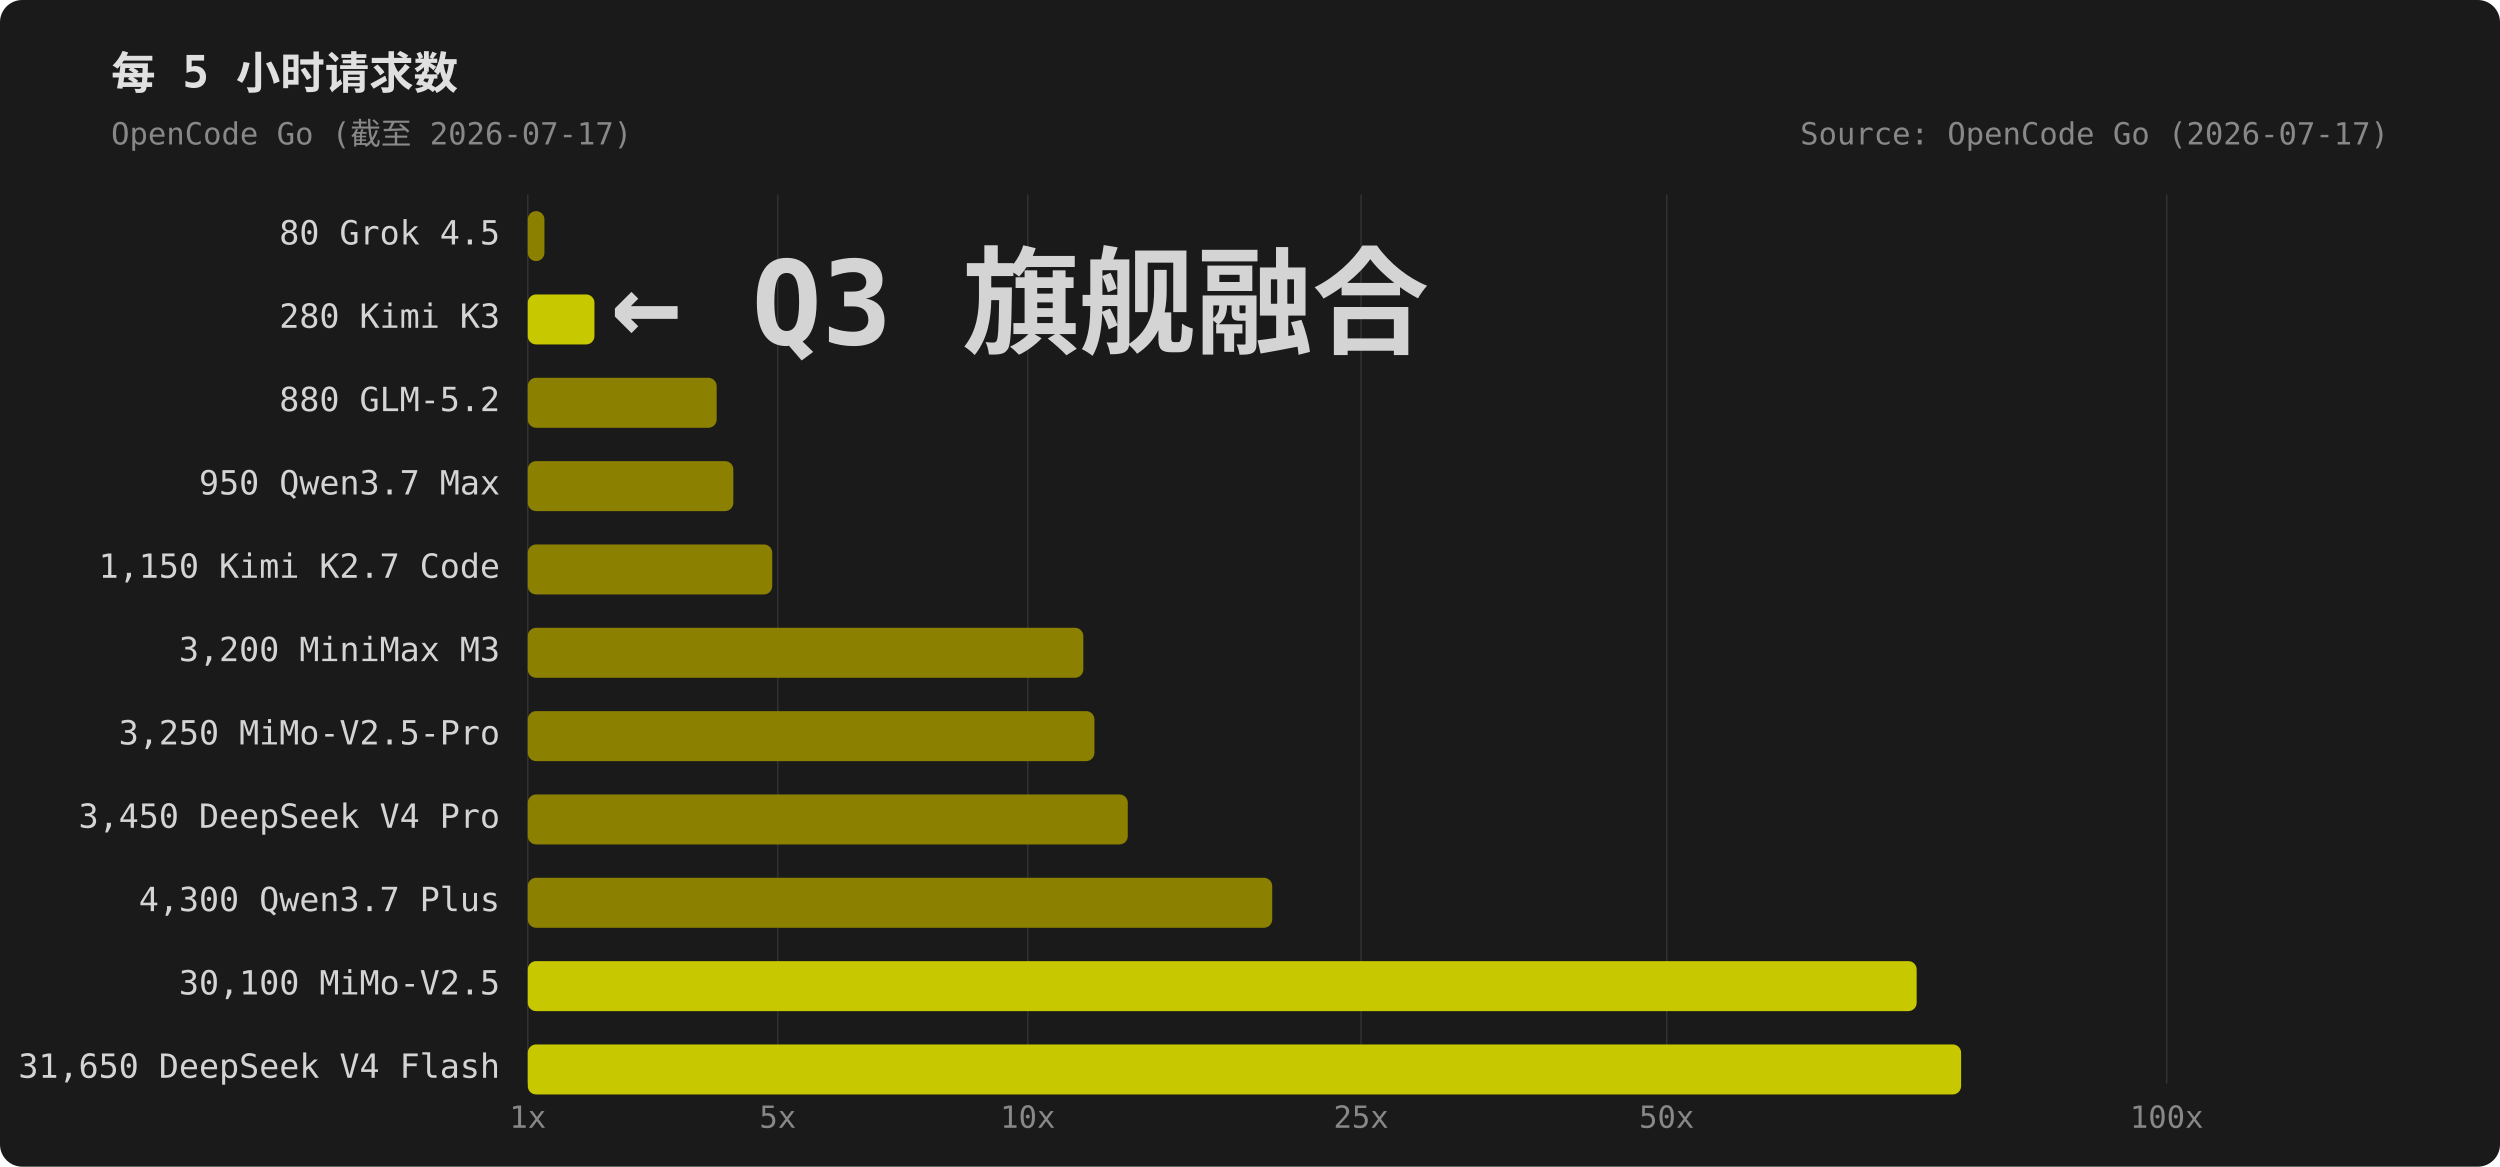
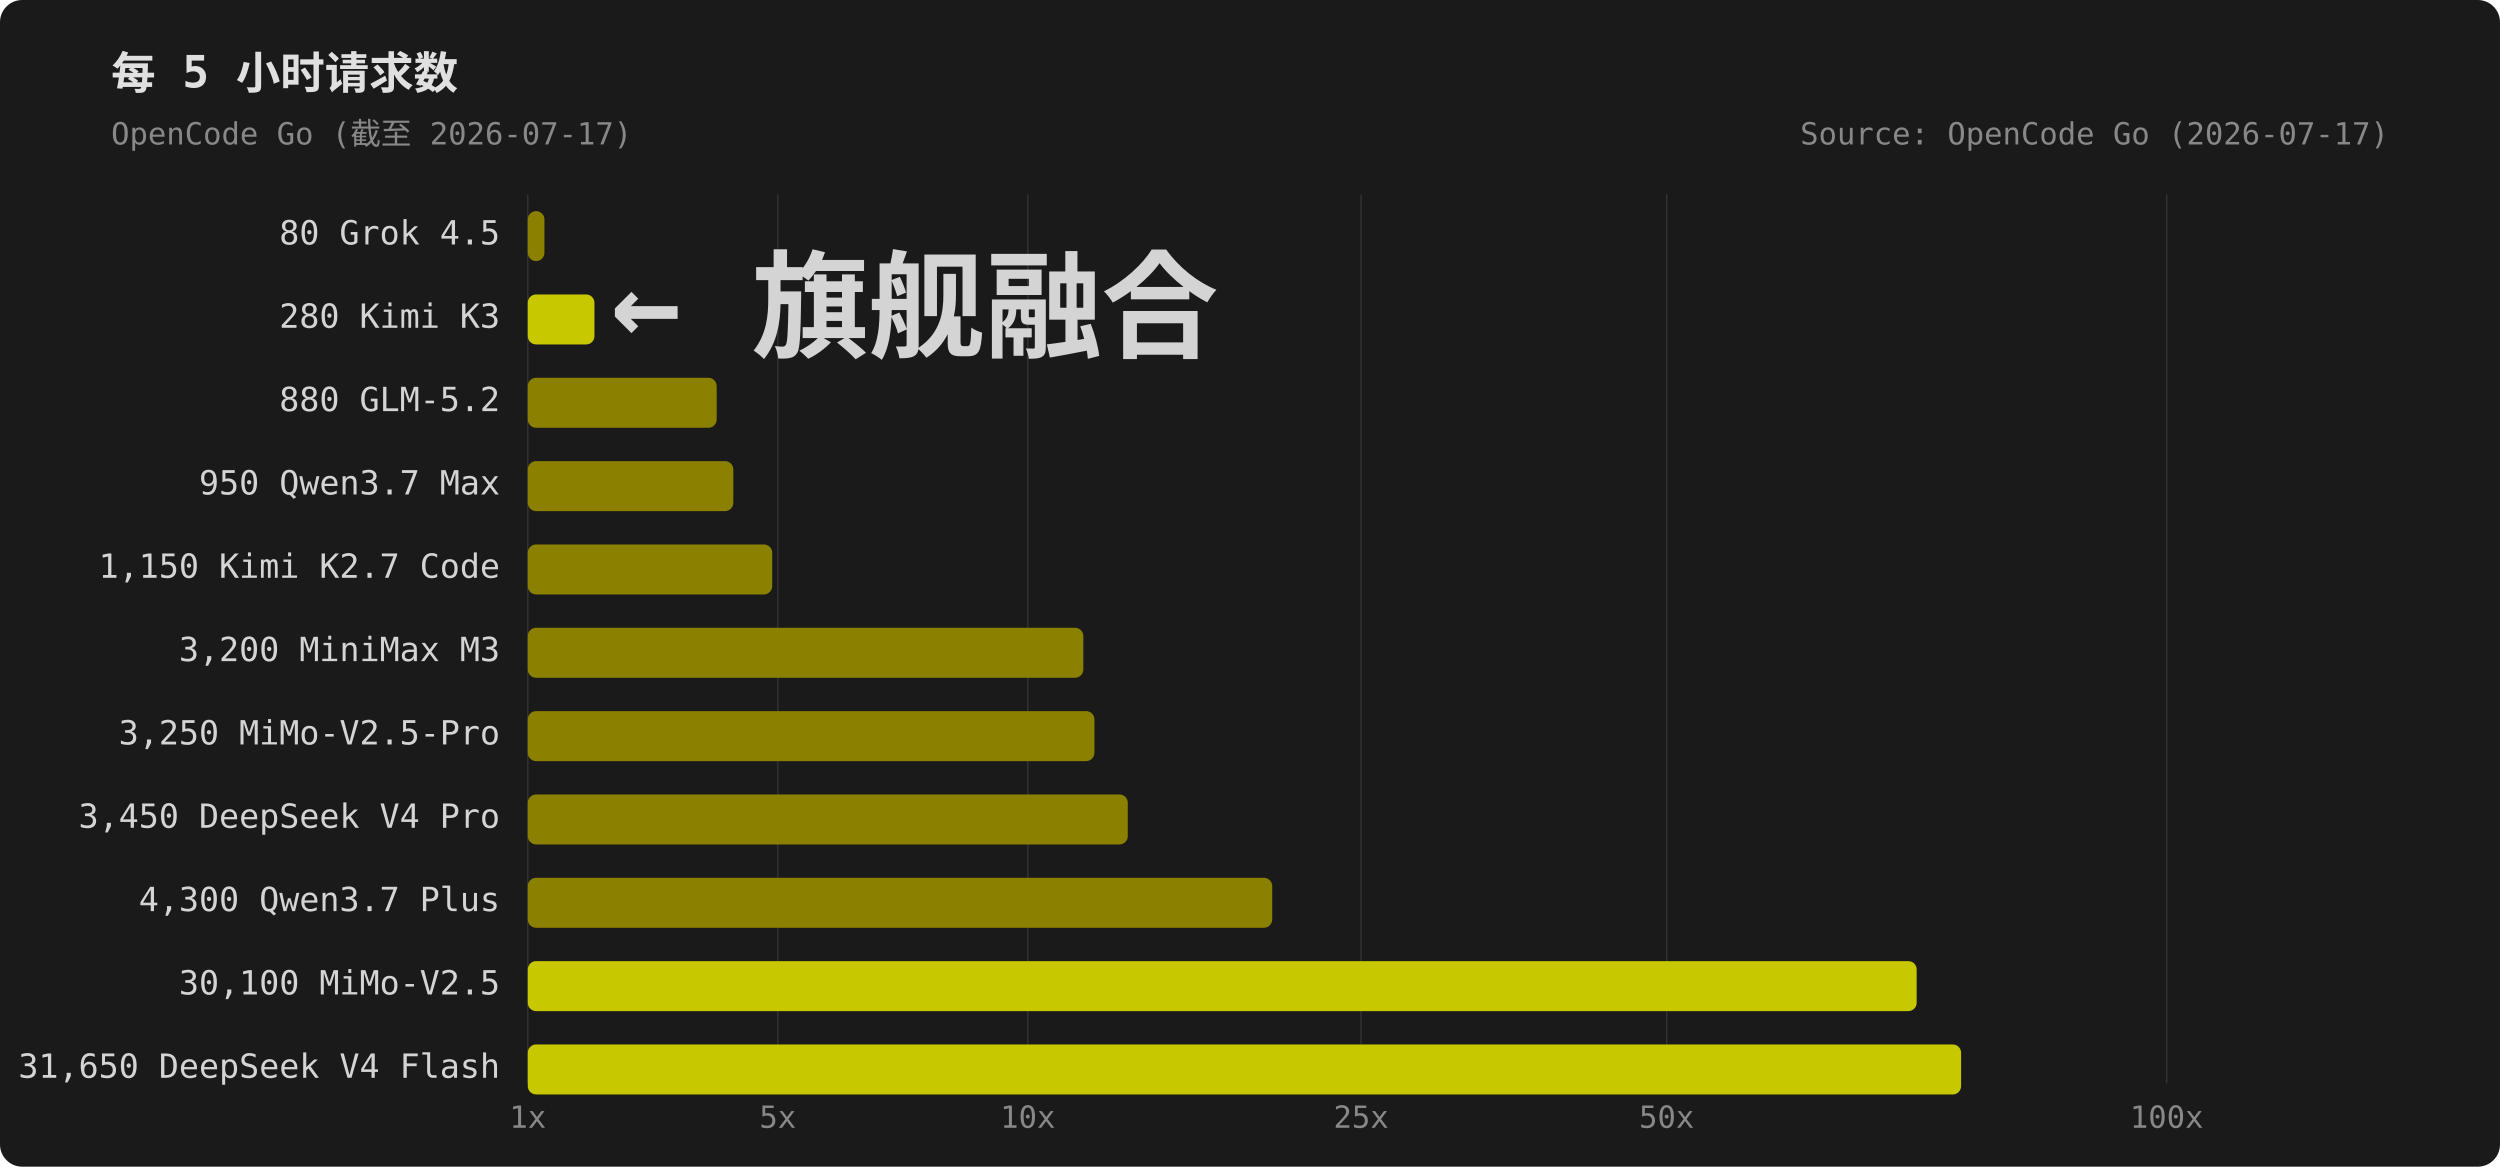
<svg xmlns="http://www.w3.org/2000/svg" width="900" height="420" viewBox="0 0 900 420">
  <defs>
    <style>
    text { font-family: 'Consolas', 'SF Mono', monospace; fill: #d4d4d4; }
    .title { font-size: 16px; font-weight: bold; fill: #e0e0e0; }
    .label { font-size: 12px; }
    .value { font-size: 13px; font-weight: bold; }
    .axis-label { font-size: 11px; fill: #888; }
    .grid { stroke: #333; stroke-width: 0.5; }
    .bar { rx: 3; ry: 3; }
  </style>
  </defs>
  <rect width="900" height="420" fill="#1a1a1a" rx="8" />
  <text x="40" y="32" class="title">每 5 小时请求数</text>
  <text x="40" y="52" class="axis-label">OpenCode Go (截至 2026-07-17)</text>
  <line x1="190" y1="70" x2="190" y2="390" class="grid" />
  <line x1="280" y1="70" x2="280" y2="390" class="grid" />
  <line x1="370" y1="70" x2="370" y2="390" class="grid" />
  <line x1="490" y1="70" x2="490" y2="390" class="grid" />
  <line x1="600" y1="70" x2="600" y2="390" class="grid" />
  <line x1="780" y1="70" x2="780" y2="390" class="grid" />
  <text x="190" y="406" class="axis-label" text-anchor="middle">1x</text>
  <text x="280" y="406" class="axis-label" text-anchor="middle">5x</text>
  <text x="370" y="406" class="axis-label" text-anchor="middle">10x</text>
  <text x="490" y="406" class="axis-label" text-anchor="middle">25x</text>
  <text x="600" y="406" class="axis-label" text-anchor="middle">50x</text>
  <text x="780" y="406" class="axis-label" text-anchor="middle">100x</text>
  <text x="180" y="88" class="label" text-anchor="end">80 Grok 4.5</text>
  <rect x="190" y="76" width="6" height="18" class="bar" fill="#8B8000" />
  <text x="180" y="118" class="label" text-anchor="end">280 Kimi K3</text>
  <rect x="190" y="106" width="24" height="18" class="bar" fill="#C8C800" />
-   <text x="220" y="124" font-size="42" font-weight="bold" fill="#C8C800">← Q3 旗舰融合</text>
+   <text x="220" y="124" font-size="42" font-weight="bold" fill="#C8C800">← 旗舰融合</text>
  <text x="180" y="148" class="label" text-anchor="end">880 GLM-5.2</text>
  <rect x="190" y="136" width="68" height="18" class="bar" fill="#8B8000" />
  <text x="180" y="178" class="label" text-anchor="end">950 Qwen3.7 Max</text>
  <rect x="190" y="166" width="74" height="18" class="bar" fill="#8B8000" />
  <text x="180" y="208" class="label" text-anchor="end">1,150 Kimi K2.7 Code</text>
  <rect x="190" y="196" width="88" height="18" class="bar" fill="#8B8000" />
  <text x="180" y="238" class="label" text-anchor="end">3,200 MiniMax M3</text>
  <rect x="190" y="226" width="200" height="18" class="bar" fill="#8B8000" />
  <text x="180" y="268" class="label" text-anchor="end">3,250 MiMo-V2.5-Pro</text>
  <rect x="190" y="256" width="204" height="18" class="bar" fill="#8B8000" />
  <text x="180" y="298" class="label" text-anchor="end">3,450 DeepSeek V4 Pro</text>
  <rect x="190" y="286" width="216" height="18" class="bar" fill="#8B8000" />
  <text x="180" y="328" class="label" text-anchor="end">4,300 Qwen3.7 Plus</text>
  <rect x="190" y="316" width="268" height="18" class="bar" fill="#8B8000" />
  <text x="180" y="358" class="label" text-anchor="end">30,100 MiMo-V2.5</text>
  <rect x="190" y="346" width="500" height="18" class="bar" fill="#C8C800" />
  <text x="180" y="388" class="label" text-anchor="end">31,650 DeepSeek V4 Flash</text>
  <rect x="190" y="376" width="516" height="18" class="bar" fill="#C8C800" />
  <text x="860" y="52" class="axis-label" text-anchor="end" fill="#555">Source: OpenCode Go (2026-07-17)</text>
</svg>
